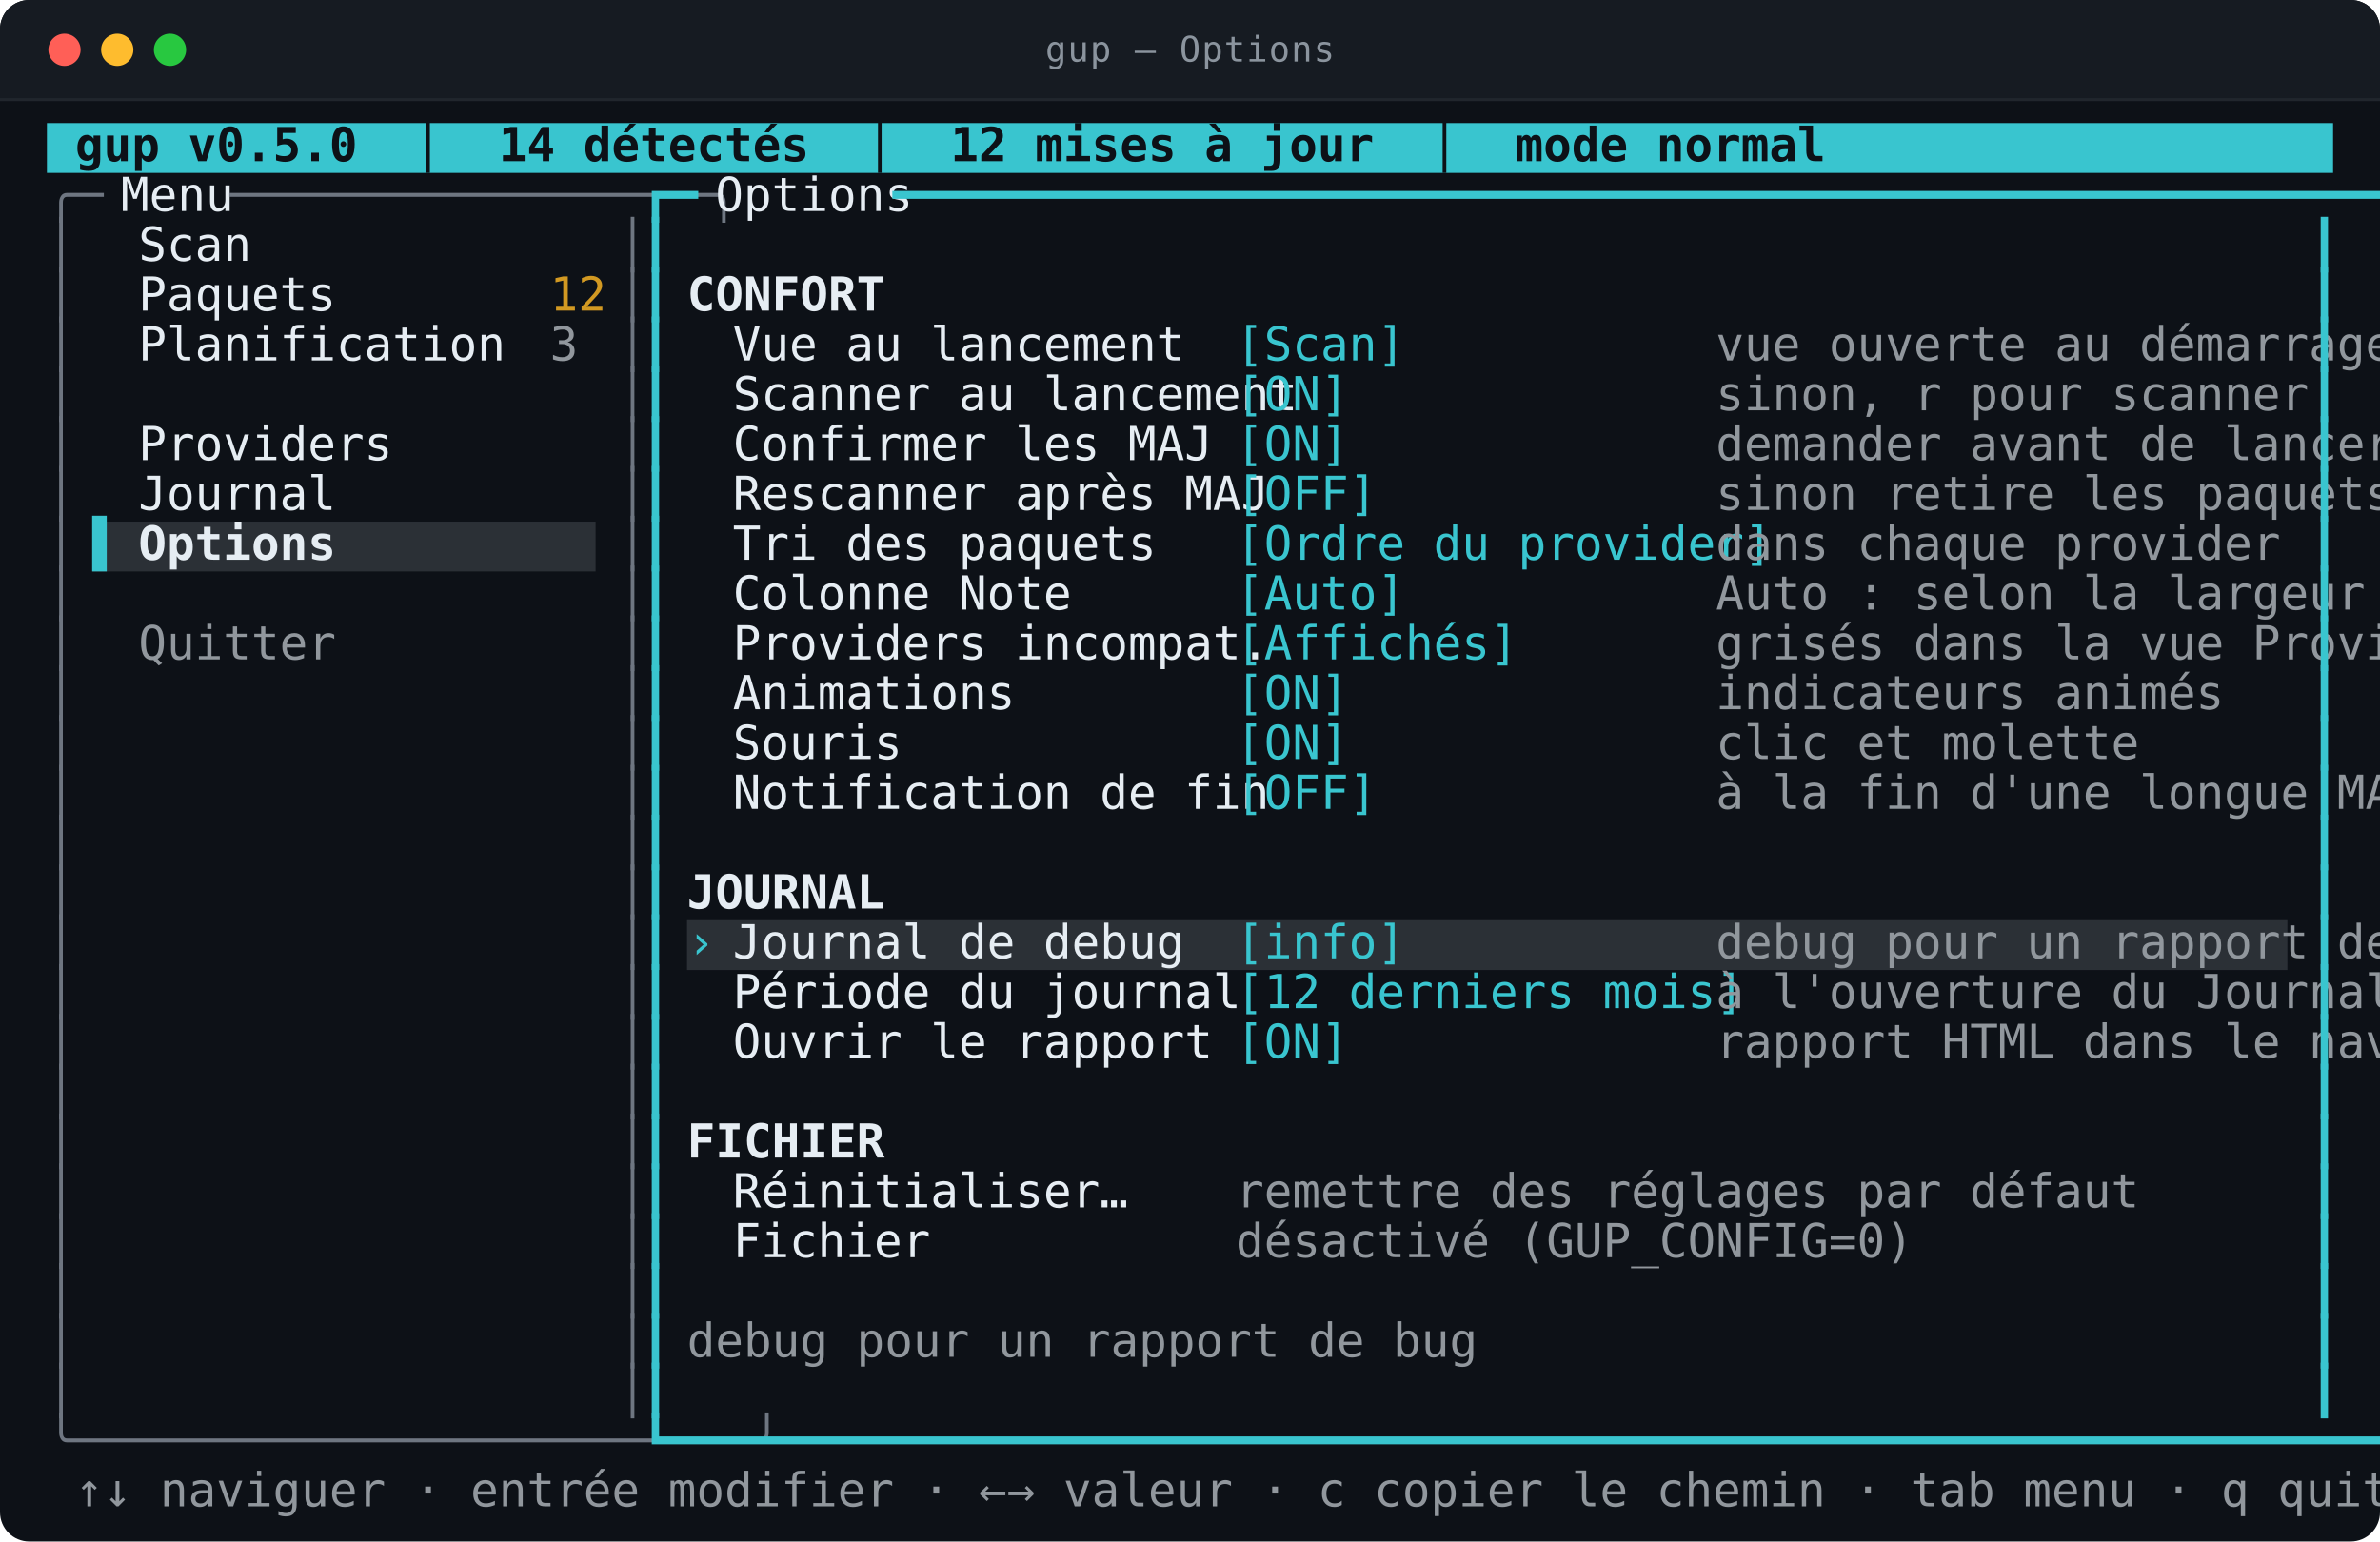
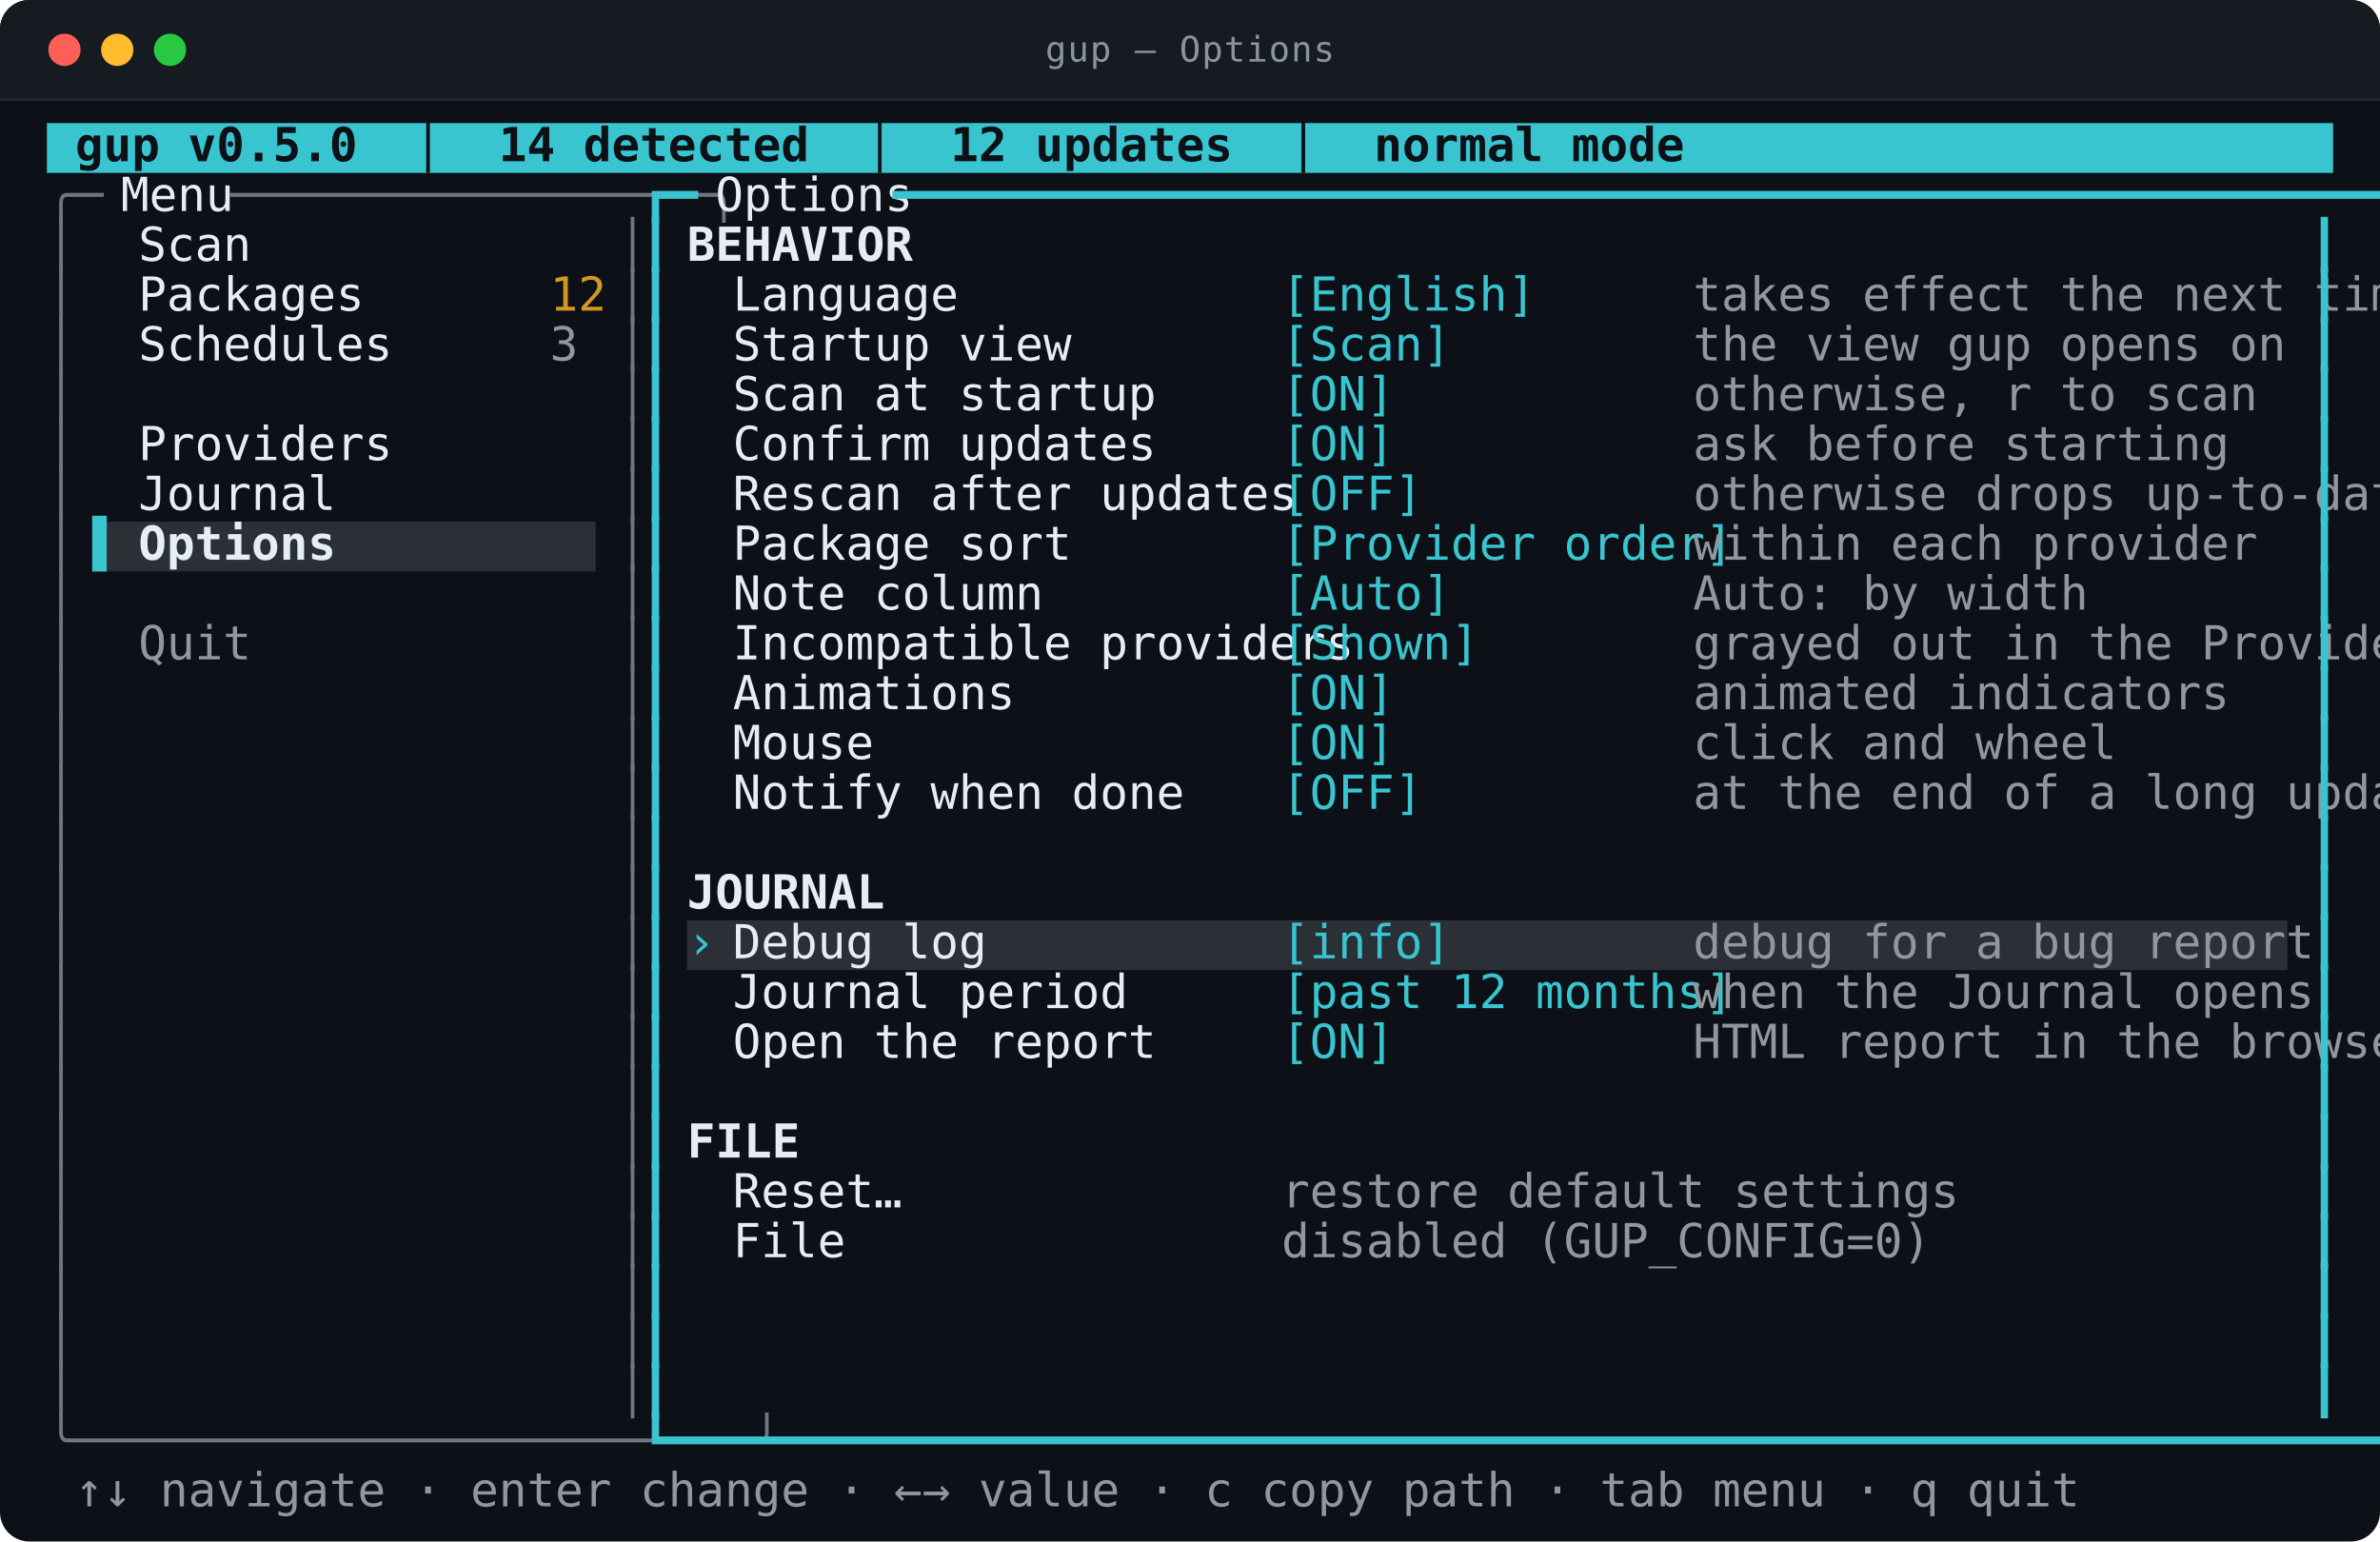
<svg xmlns="http://www.w3.org/2000/svg" viewBox="0 0 812.0 526.0" width="812.0" height="526.0" role="img" aria-labelledby="t d">
  <style>
text{font-family:ui-monospace,SFMono-Regular,"SF Mono",Menlo,Consolas,"DejaVu Sans Mono",monospace;font-size:16px}
.t{font-size:12px;letter-spacing:.4px;fill:#8b949e}
.b{font-weight:700}
.i{font-style:italic}
.u{text-decoration:underline}
.s{text-decoration:line-through}
.us{text-decoration:underline line-through}
.d{opacity:0.62}
.c0{fill:#39c5cf}
.c1{fill:#2b3036}
.c2{fill:#0d1117}
.c3{fill:#6e7681}
.c4{fill:#e6edf3}
.c5{fill:#d29922}
.c6{fill:#91979d}
</style>
  <rect y="0.0" width="812.0" height="526.0" rx="10.0" fill="#0d1117" />
  <rect y="0.0" width="812.0" height="34.0" rx="10.0" fill="#161b22" />
  <rect y="24.0" width="812.0" height="10.0" fill="#161b22" />
  <line x1="0.0" y1="34.0" x2="812.0" y2="34.0" stroke="#21262d" />
  <circle cx="22.0" cy="17.0" r="5.5" fill="#ff5f57" />
  <circle cx="40.0" cy="17.0" r="5.5" fill="#febc2e" />
  <circle cx="58.0" cy="17.0" r="5.5" fill="#28c840" />
  <text class="t" x="406.0" y="21.0" text-anchor="middle">gup — Options</text>
  <rect class="c0" x="16.0" y="42.0" width="780.0" height="17.0" />
  <rect class="c1" x="31.6" y="178.0" width="171.6" height="17.0" />
  <rect class="c1" x="234.4" y="314.0" width="546.0" height="17.0" />
-   <text class="c2 b" x="16.0" y="55.0" textLength="491.4" lengthAdjust="spacingAndGlyphs" xml:space="preserve"> gup v0.5.0  │  14 détectés  │  12 mises à jour  │  mode normal</text>
+   <text class="c2 b" x="16.0" y="55.0" textLength="452.4" lengthAdjust="spacingAndGlyphs" xml:space="preserve"> gup v0.5.0  │  14 detected  │  12 updates  │  normal mode</text>
  <text class="c3" x="16.0" y="72.0" textLength="15.6" lengthAdjust="spacingAndGlyphs" xml:space="preserve">╭─</text>
  <text class="c4" x="31.6" y="72.0" textLength="46.8" lengthAdjust="spacingAndGlyphs" xml:space="preserve"> Menu </text>
  <text class="c3" x="78.4" y="72.0" textLength="140.4" lengthAdjust="spacingAndGlyphs" xml:space="preserve">─────────────────╮</text>
  <text class="c0" x="218.8" y="72.0" textLength="15.6" lengthAdjust="spacingAndGlyphs" xml:space="preserve">┏━</text>
  <text class="c4" x="234.4" y="72.0" textLength="70.2" lengthAdjust="spacingAndGlyphs" xml:space="preserve"> Options </text>
  <text class="c0" x="304.6" y="72.0" textLength="491.4" lengthAdjust="spacingAndGlyphs" xml:space="preserve">━━━━━━━━━━━━━━━━━━━━━━━━━━━━━━━━━━━━━━━━━━━━━━━━━━━━━━━━━━━━━━┓</text>
  <text class="c3" x="16.0" y="89.0" textLength="7.8" lengthAdjust="spacingAndGlyphs" xml:space="preserve">│</text>
  <text class="c4" x="47.2" y="89.0" textLength="140.4" lengthAdjust="spacingAndGlyphs" xml:space="preserve">Scan              </text>
  <text class="c3" x="211.0" y="89.0" textLength="7.8" lengthAdjust="spacingAndGlyphs" xml:space="preserve">│</text>
  <text class="c0" x="218.8" y="89.0" textLength="7.8" lengthAdjust="spacingAndGlyphs" xml:space="preserve">┃</text>
+   <text class="c4 b" x="234.4" y="89.0" textLength="62.4" lengthAdjust="spacingAndGlyphs" xml:space="preserve">BEHAVIOR</text>
  <text class="c0" x="788.2" y="89.0" textLength="7.8" lengthAdjust="spacingAndGlyphs" xml:space="preserve">┃</text>
  <text class="c3" x="16.0" y="106.0" textLength="7.8" lengthAdjust="spacingAndGlyphs" xml:space="preserve">│</text>
-   <text class="c4" x="47.2" y="106.0" textLength="140.4" lengthAdjust="spacingAndGlyphs" xml:space="preserve">Paquets           </text>
+   <text class="c4" x="47.2" y="106.0" textLength="140.4" lengthAdjust="spacingAndGlyphs" xml:space="preserve">Packages          </text>
  <text class="c5" x="187.6" y="106.0" textLength="15.6" lengthAdjust="spacingAndGlyphs" xml:space="preserve">12</text>
  <text class="c3" x="211.0" y="106.0" textLength="7.8" lengthAdjust="spacingAndGlyphs" xml:space="preserve">│</text>
  <text class="c0" x="218.8" y="106.0" textLength="7.8" lengthAdjust="spacingAndGlyphs" xml:space="preserve">┃</text>
-   <text class="c4 b" x="234.4" y="106.0" textLength="54.6" lengthAdjust="spacingAndGlyphs" xml:space="preserve">CONFORT</text>
+   <text class="c4" x="250.0" y="106.0" textLength="187.2" lengthAdjust="spacingAndGlyphs" xml:space="preserve">Language                </text>
+   <text class="c0" x="437.2" y="106.0" textLength="140.4" lengthAdjust="spacingAndGlyphs" xml:space="preserve">[English]         </text>
+   <text class="c6" x="577.6" y="106.0" textLength="202.8" lengthAdjust="spacingAndGlyphs" xml:space="preserve">takes effect the next tim…</text>
  <text class="c0" x="788.2" y="106.0" textLength="7.8" lengthAdjust="spacingAndGlyphs" xml:space="preserve">┃</text>
  <text class="c3" x="16.0" y="123.0" textLength="7.8" lengthAdjust="spacingAndGlyphs" xml:space="preserve">│</text>
-   <text class="c4" x="47.2" y="123.0" textLength="140.4" lengthAdjust="spacingAndGlyphs" xml:space="preserve">Planification     </text>
+   <text class="c4" x="47.2" y="123.0" textLength="140.4" lengthAdjust="spacingAndGlyphs" xml:space="preserve">Schedules         </text>
  <text class="c6" x="187.6" y="123.0" textLength="7.8" lengthAdjust="spacingAndGlyphs" xml:space="preserve">3</text>
  <text class="c3" x="211.0" y="123.0" textLength="7.8" lengthAdjust="spacingAndGlyphs" xml:space="preserve">│</text>
  <text class="c0" x="218.8" y="123.0" textLength="7.8" lengthAdjust="spacingAndGlyphs" xml:space="preserve">┃</text>
-   <text class="c4" x="250.0" y="123.0" textLength="171.6" lengthAdjust="spacingAndGlyphs" xml:space="preserve">Vue au lancement      </text>
-   <text class="c0" x="421.6" y="123.0" textLength="163.8" lengthAdjust="spacingAndGlyphs" xml:space="preserve">[Scan]               </text>
-   <text class="c6" x="585.4" y="123.0" textLength="187.2" lengthAdjust="spacingAndGlyphs" xml:space="preserve">vue ouverte au démarrage</text>
+   <text class="c4" x="250.0" y="123.0" textLength="187.2" lengthAdjust="spacingAndGlyphs" xml:space="preserve">Startup view            </text>
+   <text class="c0" x="437.2" y="123.0" textLength="140.4" lengthAdjust="spacingAndGlyphs" xml:space="preserve">[Scan]            </text>
+   <text class="c6" x="577.6" y="123.0" textLength="163.8" lengthAdjust="spacingAndGlyphs" xml:space="preserve">the view gup opens on</text>
  <text class="c0" x="788.2" y="123.0" textLength="7.8" lengthAdjust="spacingAndGlyphs" xml:space="preserve">┃</text>
  <text class="c3" x="16.0" y="140.0" textLength="7.8" lengthAdjust="spacingAndGlyphs" xml:space="preserve">│</text>
  <text class="c3" x="211.0" y="140.0" textLength="7.8" lengthAdjust="spacingAndGlyphs" xml:space="preserve">│</text>
  <text class="c0" x="218.8" y="140.0" textLength="7.8" lengthAdjust="spacingAndGlyphs" xml:space="preserve">┃</text>
-   <text class="c4" x="250.0" y="140.0" textLength="171.6" lengthAdjust="spacingAndGlyphs" xml:space="preserve">Scanner au lancement  </text>
-   <text class="c0" x="421.6" y="140.0" textLength="163.8" lengthAdjust="spacingAndGlyphs" xml:space="preserve">[ON]                 </text>
-   <text class="c6" x="585.4" y="140.0" textLength="163.8" lengthAdjust="spacingAndGlyphs" xml:space="preserve">sinon, r pour scanner</text>
+   <text class="c4" x="250.0" y="140.0" textLength="187.2" lengthAdjust="spacingAndGlyphs" xml:space="preserve">Scan at startup         </text>
+   <text class="c0" x="437.2" y="140.0" textLength="140.4" lengthAdjust="spacingAndGlyphs" xml:space="preserve">[ON]              </text>
+   <text class="c6" x="577.6" y="140.0" textLength="156.0" lengthAdjust="spacingAndGlyphs" xml:space="preserve">otherwise, r to scan</text>
  <text class="c0" x="788.2" y="140.0" textLength="7.8" lengthAdjust="spacingAndGlyphs" xml:space="preserve">┃</text>
  <text class="c3" x="16.0" y="157.0" textLength="7.8" lengthAdjust="spacingAndGlyphs" xml:space="preserve">│</text>
  <text class="c4" x="47.2" y="157.0" textLength="140.4" lengthAdjust="spacingAndGlyphs" xml:space="preserve">Providers         </text>
  <text class="c3" x="211.0" y="157.0" textLength="7.8" lengthAdjust="spacingAndGlyphs" xml:space="preserve">│</text>
  <text class="c0" x="218.8" y="157.0" textLength="7.8" lengthAdjust="spacingAndGlyphs" xml:space="preserve">┃</text>
-   <text class="c4" x="250.0" y="157.0" textLength="171.6" lengthAdjust="spacingAndGlyphs" xml:space="preserve">Confirmer les MAJ     </text>
-   <text class="c0" x="421.6" y="157.0" textLength="163.8" lengthAdjust="spacingAndGlyphs" xml:space="preserve">[ON]                 </text>
-   <text class="c6" x="585.4" y="157.0" textLength="187.2" lengthAdjust="spacingAndGlyphs" xml:space="preserve">demander avant de lancer</text>
+   <text class="c4" x="250.0" y="157.0" textLength="187.2" lengthAdjust="spacingAndGlyphs" xml:space="preserve">Confirm updates         </text>
+   <text class="c0" x="437.2" y="157.0" textLength="140.4" lengthAdjust="spacingAndGlyphs" xml:space="preserve">[ON]              </text>
+   <text class="c6" x="577.6" y="157.0" textLength="148.2" lengthAdjust="spacingAndGlyphs" xml:space="preserve">ask before starting</text>
  <text class="c0" x="788.2" y="157.0" textLength="7.8" lengthAdjust="spacingAndGlyphs" xml:space="preserve">┃</text>
  <text class="c3" x="16.0" y="174.0" textLength="7.8" lengthAdjust="spacingAndGlyphs" xml:space="preserve">│</text>
  <text class="c4" x="47.2" y="174.0" textLength="140.4" lengthAdjust="spacingAndGlyphs" xml:space="preserve">Journal           </text>
  <text class="c3" x="211.0" y="174.0" textLength="7.8" lengthAdjust="spacingAndGlyphs" xml:space="preserve">│</text>
  <text class="c0" x="218.8" y="174.0" textLength="7.8" lengthAdjust="spacingAndGlyphs" xml:space="preserve">┃</text>
-   <text class="c4" x="250.0" y="174.0" textLength="171.6" lengthAdjust="spacingAndGlyphs" xml:space="preserve">Rescanner après MAJ   </text>
-   <text class="c0" x="421.6" y="174.0" textLength="163.8" lengthAdjust="spacingAndGlyphs" xml:space="preserve">[OFF]                </text>
-   <text class="c6" x="585.4" y="174.0" textLength="195.0" lengthAdjust="spacingAndGlyphs" xml:space="preserve">sinon retire les paquets…</text>
+   <text class="c4" x="250.0" y="174.0" textLength="187.2" lengthAdjust="spacingAndGlyphs" xml:space="preserve">Rescan after updates    </text>
+   <text class="c0" x="437.2" y="174.0" textLength="140.4" lengthAdjust="spacingAndGlyphs" xml:space="preserve">[OFF]             </text>
+   <text class="c6" x="577.6" y="174.0" textLength="202.8" lengthAdjust="spacingAndGlyphs" xml:space="preserve">otherwise drops up-to-dat…</text>
  <text class="c0" x="788.2" y="174.0" textLength="7.8" lengthAdjust="spacingAndGlyphs" xml:space="preserve">┃</text>
  <text class="c3" x="16.0" y="191.0" textLength="7.8" lengthAdjust="spacingAndGlyphs" xml:space="preserve">│</text>
  <text class="c0" x="31.6" y="191.0" textLength="15.6" lengthAdjust="spacingAndGlyphs" xml:space="preserve">▌ </text>
  <text class="c4 b" x="47.2" y="191.0" textLength="140.4" lengthAdjust="spacingAndGlyphs" xml:space="preserve">Options           </text>
  <text class="c3" x="211.0" y="191.0" textLength="7.8" lengthAdjust="spacingAndGlyphs" xml:space="preserve">│</text>
  <text class="c0" x="218.8" y="191.0" textLength="7.8" lengthAdjust="spacingAndGlyphs" xml:space="preserve">┃</text>
-   <text class="c4" x="250.0" y="191.0" textLength="171.6" lengthAdjust="spacingAndGlyphs" xml:space="preserve">Tri des paquets       </text>
-   <text class="c0" x="421.6" y="191.0" textLength="163.8" lengthAdjust="spacingAndGlyphs" xml:space="preserve">[Ordre du provider]  </text>
-   <text class="c6" x="585.4" y="191.0" textLength="156.0" lengthAdjust="spacingAndGlyphs" xml:space="preserve">dans chaque provider</text>
+   <text class="c4" x="250.0" y="191.0" textLength="187.2" lengthAdjust="spacingAndGlyphs" xml:space="preserve">Package sort            </text>
+   <text class="c0" x="437.2" y="191.0" textLength="140.4" lengthAdjust="spacingAndGlyphs" xml:space="preserve">[Provider order]  </text>
+   <text class="c6" x="577.6" y="191.0" textLength="156.0" lengthAdjust="spacingAndGlyphs" xml:space="preserve">within each provider</text>
  <text class="c0" x="788.2" y="191.0" textLength="7.8" lengthAdjust="spacingAndGlyphs" xml:space="preserve">┃</text>
  <text class="c3" x="16.0" y="208.0" textLength="7.8" lengthAdjust="spacingAndGlyphs" xml:space="preserve">│</text>
  <text class="c3" x="211.0" y="208.0" textLength="7.8" lengthAdjust="spacingAndGlyphs" xml:space="preserve">│</text>
  <text class="c0" x="218.8" y="208.0" textLength="7.8" lengthAdjust="spacingAndGlyphs" xml:space="preserve">┃</text>
-   <text class="c4" x="250.0" y="208.0" textLength="171.6" lengthAdjust="spacingAndGlyphs" xml:space="preserve">Colonne Note          </text>
-   <text class="c0" x="421.6" y="208.0" textLength="163.8" lengthAdjust="spacingAndGlyphs" xml:space="preserve">[Auto]               </text>
-   <text class="c6" x="585.4" y="208.0" textLength="179.4" lengthAdjust="spacingAndGlyphs" xml:space="preserve">Auto : selon la largeur</text>
+   <text class="c4" x="250.0" y="208.0" textLength="187.2" lengthAdjust="spacingAndGlyphs" xml:space="preserve">Note column             </text>
+   <text class="c0" x="437.2" y="208.0" textLength="140.4" lengthAdjust="spacingAndGlyphs" xml:space="preserve">[Auto]            </text>
+   <text class="c6" x="577.6" y="208.0" textLength="109.2" lengthAdjust="spacingAndGlyphs" xml:space="preserve">Auto: by width</text>
  <text class="c0" x="788.2" y="208.0" textLength="7.8" lengthAdjust="spacingAndGlyphs" xml:space="preserve">┃</text>
  <text class="c3" x="16.0" y="225.0" textLength="7.8" lengthAdjust="spacingAndGlyphs" xml:space="preserve">│</text>
-   <text class="c6" x="47.2" y="225.0" textLength="140.4" lengthAdjust="spacingAndGlyphs" xml:space="preserve">Quitter           </text>
+   <text class="c6" x="47.2" y="225.0" textLength="140.4" lengthAdjust="spacingAndGlyphs" xml:space="preserve">Quit              </text>
  <text class="c3" x="211.0" y="225.0" textLength="7.8" lengthAdjust="spacingAndGlyphs" xml:space="preserve">│</text>
  <text class="c0" x="218.8" y="225.0" textLength="7.8" lengthAdjust="spacingAndGlyphs" xml:space="preserve">┃</text>
-   <text class="c4" x="250.0" y="225.0" textLength="171.6" lengthAdjust="spacingAndGlyphs" xml:space="preserve">Providers incompat.   </text>
-   <text class="c0" x="421.6" y="225.0" textLength="163.8" lengthAdjust="spacingAndGlyphs" xml:space="preserve">[Affichés]           </text>
-   <text class="c6" x="585.4" y="225.0" textLength="195.0" lengthAdjust="spacingAndGlyphs" xml:space="preserve">grisés dans la vue Provi…</text>
+   <text class="c4" x="250.0" y="225.0" textLength="187.2" lengthAdjust="spacingAndGlyphs" xml:space="preserve">Incompatible providers  </text>
+   <text class="c0" x="437.2" y="225.0" textLength="140.4" lengthAdjust="spacingAndGlyphs" xml:space="preserve">[Shown]           </text>
+   <text class="c6" x="577.6" y="225.0" textLength="202.8" lengthAdjust="spacingAndGlyphs" xml:space="preserve">grayed out in the Provide…</text>
  <text class="c0" x="788.2" y="225.0" textLength="7.8" lengthAdjust="spacingAndGlyphs" xml:space="preserve">┃</text>
  <text class="c3" x="16.0" y="242.0" textLength="7.8" lengthAdjust="spacingAndGlyphs" xml:space="preserve">│</text>
  <text class="c3" x="211.0" y="242.0" textLength="7.8" lengthAdjust="spacingAndGlyphs" xml:space="preserve">│</text>
  <text class="c0" x="218.8" y="242.0" textLength="7.8" lengthAdjust="spacingAndGlyphs" xml:space="preserve">┃</text>
-   <text class="c4" x="250.0" y="242.0" textLength="171.6" lengthAdjust="spacingAndGlyphs" xml:space="preserve">Animations            </text>
-   <text class="c0" x="421.6" y="242.0" textLength="163.8" lengthAdjust="spacingAndGlyphs" xml:space="preserve">[ON]                 </text>
-   <text class="c6" x="585.4" y="242.0" textLength="140.4" lengthAdjust="spacingAndGlyphs" xml:space="preserve">indicateurs animés</text>
+   <text class="c4" x="250.0" y="242.0" textLength="187.2" lengthAdjust="spacingAndGlyphs" xml:space="preserve">Animations              </text>
+   <text class="c0" x="437.2" y="242.0" textLength="140.4" lengthAdjust="spacingAndGlyphs" xml:space="preserve">[ON]              </text>
+   <text class="c6" x="577.6" y="242.0" textLength="148.2" lengthAdjust="spacingAndGlyphs" xml:space="preserve">animated indicators</text>
  <text class="c0" x="788.2" y="242.0" textLength="7.8" lengthAdjust="spacingAndGlyphs" xml:space="preserve">┃</text>
  <text class="c3" x="16.0" y="259.0" textLength="7.8" lengthAdjust="spacingAndGlyphs" xml:space="preserve">│</text>
  <text class="c3" x="211.0" y="259.0" textLength="7.8" lengthAdjust="spacingAndGlyphs" xml:space="preserve">│</text>
  <text class="c0" x="218.8" y="259.0" textLength="7.8" lengthAdjust="spacingAndGlyphs" xml:space="preserve">┃</text>
-   <text class="c4" x="250.0" y="259.0" textLength="171.6" lengthAdjust="spacingAndGlyphs" xml:space="preserve">Souris                </text>
-   <text class="c0" x="421.6" y="259.0" textLength="163.8" lengthAdjust="spacingAndGlyphs" xml:space="preserve">[ON]                 </text>
-   <text class="c6" x="585.4" y="259.0" textLength="117.0" lengthAdjust="spacingAndGlyphs" xml:space="preserve">clic et molette</text>
+   <text class="c4" x="250.0" y="259.0" textLength="187.2" lengthAdjust="spacingAndGlyphs" xml:space="preserve">Mouse                   </text>
+   <text class="c0" x="437.2" y="259.0" textLength="140.4" lengthAdjust="spacingAndGlyphs" xml:space="preserve">[ON]              </text>
+   <text class="c6" x="577.6" y="259.0" textLength="117.0" lengthAdjust="spacingAndGlyphs" xml:space="preserve">click and wheel</text>
  <text class="c0" x="788.2" y="259.0" textLength="7.8" lengthAdjust="spacingAndGlyphs" xml:space="preserve">┃</text>
  <text class="c3" x="16.0" y="276.0" textLength="7.8" lengthAdjust="spacingAndGlyphs" xml:space="preserve">│</text>
  <text class="c3" x="211.0" y="276.0" textLength="7.8" lengthAdjust="spacingAndGlyphs" xml:space="preserve">│</text>
  <text class="c0" x="218.8" y="276.0" textLength="7.8" lengthAdjust="spacingAndGlyphs" xml:space="preserve">┃</text>
-   <text class="c4" x="250.0" y="276.0" textLength="171.6" lengthAdjust="spacingAndGlyphs" xml:space="preserve">Notification de fin   </text>
-   <text class="c0" x="421.6" y="276.0" textLength="163.8" lengthAdjust="spacingAndGlyphs" xml:space="preserve">[OFF]                </text>
-   <text class="c6" x="585.4" y="276.0" textLength="195.0" lengthAdjust="spacingAndGlyphs" xml:space="preserve">à la fin d'une longue MAJ</text>
+   <text class="c4" x="250.0" y="276.0" textLength="187.2" lengthAdjust="spacingAndGlyphs" xml:space="preserve">Notify when done        </text>
+   <text class="c0" x="437.2" y="276.0" textLength="140.4" lengthAdjust="spacingAndGlyphs" xml:space="preserve">[OFF]             </text>
+   <text class="c6" x="577.6" y="276.0" textLength="202.8" lengthAdjust="spacingAndGlyphs" xml:space="preserve">at the end of a long upda…</text>
  <text class="c0" x="788.2" y="276.0" textLength="7.8" lengthAdjust="spacingAndGlyphs" xml:space="preserve">┃</text>
  <text class="c3" x="16.0" y="293.0" textLength="7.8" lengthAdjust="spacingAndGlyphs" xml:space="preserve">│</text>
  <text class="c3" x="211.0" y="293.0" textLength="7.8" lengthAdjust="spacingAndGlyphs" xml:space="preserve">│</text>
  <text class="c0" x="218.8" y="293.0" textLength="7.8" lengthAdjust="spacingAndGlyphs" xml:space="preserve">┃</text>
  <text class="c0" x="788.2" y="293.0" textLength="7.8" lengthAdjust="spacingAndGlyphs" xml:space="preserve">┃</text>
  <text class="c3" x="16.0" y="310.0" textLength="7.8" lengthAdjust="spacingAndGlyphs" xml:space="preserve">│</text>
  <text class="c3" x="211.0" y="310.0" textLength="7.8" lengthAdjust="spacingAndGlyphs" xml:space="preserve">│</text>
  <text class="c0" x="218.8" y="310.0" textLength="7.8" lengthAdjust="spacingAndGlyphs" xml:space="preserve">┃</text>
  <text class="c4 b" x="234.4" y="310.0" textLength="54.6" lengthAdjust="spacingAndGlyphs" xml:space="preserve">JOURNAL</text>
  <text class="c0" x="788.2" y="310.0" textLength="7.8" lengthAdjust="spacingAndGlyphs" xml:space="preserve">┃</text>
  <text class="c3" x="16.0" y="327.0" textLength="7.8" lengthAdjust="spacingAndGlyphs" xml:space="preserve">│</text>
  <text class="c3" x="211.0" y="327.0" textLength="7.8" lengthAdjust="spacingAndGlyphs" xml:space="preserve">│</text>
  <text class="c0" x="218.8" y="327.0" textLength="7.8" lengthAdjust="spacingAndGlyphs" xml:space="preserve">┃</text>
  <text class="c0" x="234.4" y="327.0" textLength="15.6" lengthAdjust="spacingAndGlyphs" xml:space="preserve">› </text>
-   <text class="c4" x="250.0" y="327.0" textLength="171.6" lengthAdjust="spacingAndGlyphs" xml:space="preserve">Journal de debug      </text>
-   <text class="c0" x="421.6" y="327.0" textLength="163.8" lengthAdjust="spacingAndGlyphs" xml:space="preserve">[info]               </text>
-   <text class="c6" x="585.4" y="327.0" textLength="195.0" lengthAdjust="spacingAndGlyphs" xml:space="preserve">debug pour un rapport de…</text>
+   <text class="c4" x="250.0" y="327.0" textLength="187.2" lengthAdjust="spacingAndGlyphs" xml:space="preserve">Debug log               </text>
+   <text class="c0" x="437.2" y="327.0" textLength="140.4" lengthAdjust="spacingAndGlyphs" xml:space="preserve">[info]            </text>
+   <text class="c6" x="577.6" y="327.0" textLength="171.6" lengthAdjust="spacingAndGlyphs" xml:space="preserve">debug for a bug report</text>
  <text class="c0" x="788.2" y="327.0" textLength="7.8" lengthAdjust="spacingAndGlyphs" xml:space="preserve">┃</text>
  <text class="c3" x="16.0" y="344.0" textLength="7.8" lengthAdjust="spacingAndGlyphs" xml:space="preserve">│</text>
  <text class="c3" x="211.0" y="344.0" textLength="7.8" lengthAdjust="spacingAndGlyphs" xml:space="preserve">│</text>
  <text class="c0" x="218.8" y="344.0" textLength="7.8" lengthAdjust="spacingAndGlyphs" xml:space="preserve">┃</text>
-   <text class="c4" x="250.0" y="344.0" textLength="171.6" lengthAdjust="spacingAndGlyphs" xml:space="preserve">Période du journal    </text>
-   <text class="c0" x="421.6" y="344.0" textLength="163.8" lengthAdjust="spacingAndGlyphs" xml:space="preserve">[12 derniers mois]   </text>
-   <text class="c6" x="585.4" y="344.0" textLength="187.2" lengthAdjust="spacingAndGlyphs" xml:space="preserve">à l'ouverture du Journal</text>
+   <text class="c4" x="250.0" y="344.0" textLength="187.2" lengthAdjust="spacingAndGlyphs" xml:space="preserve">Journal period          </text>
+   <text class="c0" x="437.2" y="344.0" textLength="140.4" lengthAdjust="spacingAndGlyphs" xml:space="preserve">[past 12 months]  </text>
+   <text class="c6" x="577.6" y="344.0" textLength="171.6" lengthAdjust="spacingAndGlyphs" xml:space="preserve">when the Journal opens</text>
  <text class="c0" x="788.2" y="344.0" textLength="7.8" lengthAdjust="spacingAndGlyphs" xml:space="preserve">┃</text>
  <text class="c3" x="16.0" y="361.0" textLength="7.8" lengthAdjust="spacingAndGlyphs" xml:space="preserve">│</text>
  <text class="c3" x="211.0" y="361.0" textLength="7.8" lengthAdjust="spacingAndGlyphs" xml:space="preserve">│</text>
  <text class="c0" x="218.8" y="361.0" textLength="7.8" lengthAdjust="spacingAndGlyphs" xml:space="preserve">┃</text>
-   <text class="c4" x="250.0" y="361.0" textLength="171.6" lengthAdjust="spacingAndGlyphs" xml:space="preserve">Ouvrir le rapport     </text>
-   <text class="c0" x="421.6" y="361.0" textLength="163.8" lengthAdjust="spacingAndGlyphs" xml:space="preserve">[ON]                 </text>
-   <text class="c6" x="585.4" y="361.0" textLength="195.0" lengthAdjust="spacingAndGlyphs" xml:space="preserve">rapport HTML dans le nav…</text>
+   <text class="c4" x="250.0" y="361.0" textLength="187.2" lengthAdjust="spacingAndGlyphs" xml:space="preserve">Open the report         </text>
+   <text class="c0" x="437.2" y="361.0" textLength="140.4" lengthAdjust="spacingAndGlyphs" xml:space="preserve">[ON]              </text>
+   <text class="c6" x="577.6" y="361.0" textLength="202.8" lengthAdjust="spacingAndGlyphs" xml:space="preserve">HTML report in the browser</text>
  <text class="c0" x="788.2" y="361.0" textLength="7.8" lengthAdjust="spacingAndGlyphs" xml:space="preserve">┃</text>
  <text class="c3" x="16.0" y="378.0" textLength="7.8" lengthAdjust="spacingAndGlyphs" xml:space="preserve">│</text>
  <text class="c3" x="211.0" y="378.0" textLength="7.8" lengthAdjust="spacingAndGlyphs" xml:space="preserve">│</text>
  <text class="c0" x="218.8" y="378.0" textLength="7.8" lengthAdjust="spacingAndGlyphs" xml:space="preserve">┃</text>
  <text class="c0" x="788.2" y="378.0" textLength="7.8" lengthAdjust="spacingAndGlyphs" xml:space="preserve">┃</text>
  <text class="c3" x="16.0" y="395.0" textLength="7.8" lengthAdjust="spacingAndGlyphs" xml:space="preserve">│</text>
  <text class="c3" x="211.0" y="395.0" textLength="7.8" lengthAdjust="spacingAndGlyphs" xml:space="preserve">│</text>
  <text class="c0" x="218.8" y="395.0" textLength="7.8" lengthAdjust="spacingAndGlyphs" xml:space="preserve">┃</text>
-   <text class="c4 b" x="234.4" y="395.0" textLength="54.6" lengthAdjust="spacingAndGlyphs" xml:space="preserve">FICHIER</text>
+   <text class="c4 b" x="234.4" y="395.0" textLength="31.2" lengthAdjust="spacingAndGlyphs" xml:space="preserve">FILE</text>
  <text class="c0" x="788.2" y="395.0" textLength="7.8" lengthAdjust="spacingAndGlyphs" xml:space="preserve">┃</text>
  <text class="c3" x="16.0" y="412.0" textLength="7.8" lengthAdjust="spacingAndGlyphs" xml:space="preserve">│</text>
  <text class="c3" x="211.0" y="412.0" textLength="7.8" lengthAdjust="spacingAndGlyphs" xml:space="preserve">│</text>
  <text class="c0" x="218.8" y="412.0" textLength="7.8" lengthAdjust="spacingAndGlyphs" xml:space="preserve">┃</text>
-   <text class="c4" x="250.0" y="412.0" textLength="171.6" lengthAdjust="spacingAndGlyphs" xml:space="preserve">Réinitialiser…        </text>
-   <text class="c6" x="421.6" y="412.0" textLength="249.6" lengthAdjust="spacingAndGlyphs" xml:space="preserve">remettre des réglages par défaut</text>
+   <text class="c4" x="250.0" y="412.0" textLength="187.2" lengthAdjust="spacingAndGlyphs" xml:space="preserve">Reset…                  </text>
+   <text class="c6" x="437.2" y="412.0" textLength="187.2" lengthAdjust="spacingAndGlyphs" xml:space="preserve">restore default settings</text>
  <text class="c0" x="788.2" y="412.0" textLength="7.8" lengthAdjust="spacingAndGlyphs" xml:space="preserve">┃</text>
  <text class="c3" x="16.0" y="429.0" textLength="7.8" lengthAdjust="spacingAndGlyphs" xml:space="preserve">│</text>
  <text class="c3" x="211.0" y="429.0" textLength="7.8" lengthAdjust="spacingAndGlyphs" xml:space="preserve">│</text>
  <text class="c0" x="218.8" y="429.0" textLength="7.8" lengthAdjust="spacingAndGlyphs" xml:space="preserve">┃</text>
-   <text class="c4" x="250.0" y="429.0" textLength="171.6" lengthAdjust="spacingAndGlyphs" xml:space="preserve">Fichier               </text>
-   <text class="c6" x="421.6" y="429.0" textLength="187.2" lengthAdjust="spacingAndGlyphs" xml:space="preserve">désactivé (GUP_CONFIG=0)</text>
+   <text class="c4" x="250.0" y="429.0" textLength="187.2" lengthAdjust="spacingAndGlyphs" xml:space="preserve">File                    </text>
+   <text class="c6" x="437.2" y="429.0" textLength="179.4" lengthAdjust="spacingAndGlyphs" xml:space="preserve">disabled (GUP_CONFIG=0)</text>
  <text class="c0" x="788.2" y="429.0" textLength="7.8" lengthAdjust="spacingAndGlyphs" xml:space="preserve">┃</text>
  <text class="c3" x="16.0" y="446.0" textLength="7.8" lengthAdjust="spacingAndGlyphs" xml:space="preserve">│</text>
  <text class="c3" x="211.0" y="446.0" textLength="7.8" lengthAdjust="spacingAndGlyphs" xml:space="preserve">│</text>
  <text class="c0" x="218.8" y="446.0" textLength="7.8" lengthAdjust="spacingAndGlyphs" xml:space="preserve">┃</text>
  <text class="c0" x="788.2" y="446.0" textLength="7.8" lengthAdjust="spacingAndGlyphs" xml:space="preserve">┃</text>
  <text class="c3" x="16.0" y="463.0" textLength="7.8" lengthAdjust="spacingAndGlyphs" xml:space="preserve">│</text>
  <text class="c3" x="211.0" y="463.0" textLength="7.8" lengthAdjust="spacingAndGlyphs" xml:space="preserve">│</text>
  <text class="c0" x="218.8" y="463.0" textLength="7.8" lengthAdjust="spacingAndGlyphs" xml:space="preserve">┃</text>
-   <text class="c6" x="234.4" y="463.0" textLength="218.4" lengthAdjust="spacingAndGlyphs" xml:space="preserve">debug pour un rapport de bug</text>
  <text class="c0" x="788.2" y="463.0" textLength="7.8" lengthAdjust="spacingAndGlyphs" xml:space="preserve">┃</text>
  <text class="c3" x="16.0" y="480.0" textLength="7.8" lengthAdjust="spacingAndGlyphs" xml:space="preserve">│</text>
  <text class="c3" x="211.0" y="480.0" textLength="7.8" lengthAdjust="spacingAndGlyphs" xml:space="preserve">│</text>
  <text class="c0" x="218.8" y="480.0" textLength="7.8" lengthAdjust="spacingAndGlyphs" xml:space="preserve">┃</text>
  <text class="c0" x="788.2" y="480.0" textLength="7.8" lengthAdjust="spacingAndGlyphs" xml:space="preserve">┃</text>
  <text class="c3" x="16.0" y="497.0" textLength="202.8" lengthAdjust="spacingAndGlyphs" xml:space="preserve">╰────────────────────────╯</text>
  <text class="c0" x="218.8" y="497.0" textLength="577.2" lengthAdjust="spacingAndGlyphs" xml:space="preserve">┗━━━━━━━━━━━━━━━━━━━━━━━━━━━━━━━━━━━━━━━━━━━━━━━━━━━━━━━━━━━━━━━━━━━━━━━━┛</text>
-   <text class="c6" x="16.0" y="514.0" textLength="670.8" lengthAdjust="spacingAndGlyphs" xml:space="preserve"> ↑↓ naviguer · entrée modifier · ←→ valeur · c copier le chemin · tab menu · q quitter</text>
+   <text class="c6" x="16.0" y="514.0" textLength="561.6" lengthAdjust="spacingAndGlyphs" xml:space="preserve"> ↑↓ navigate · enter change · ←→ value · c copy path · tab menu · q quit</text>
</svg>
